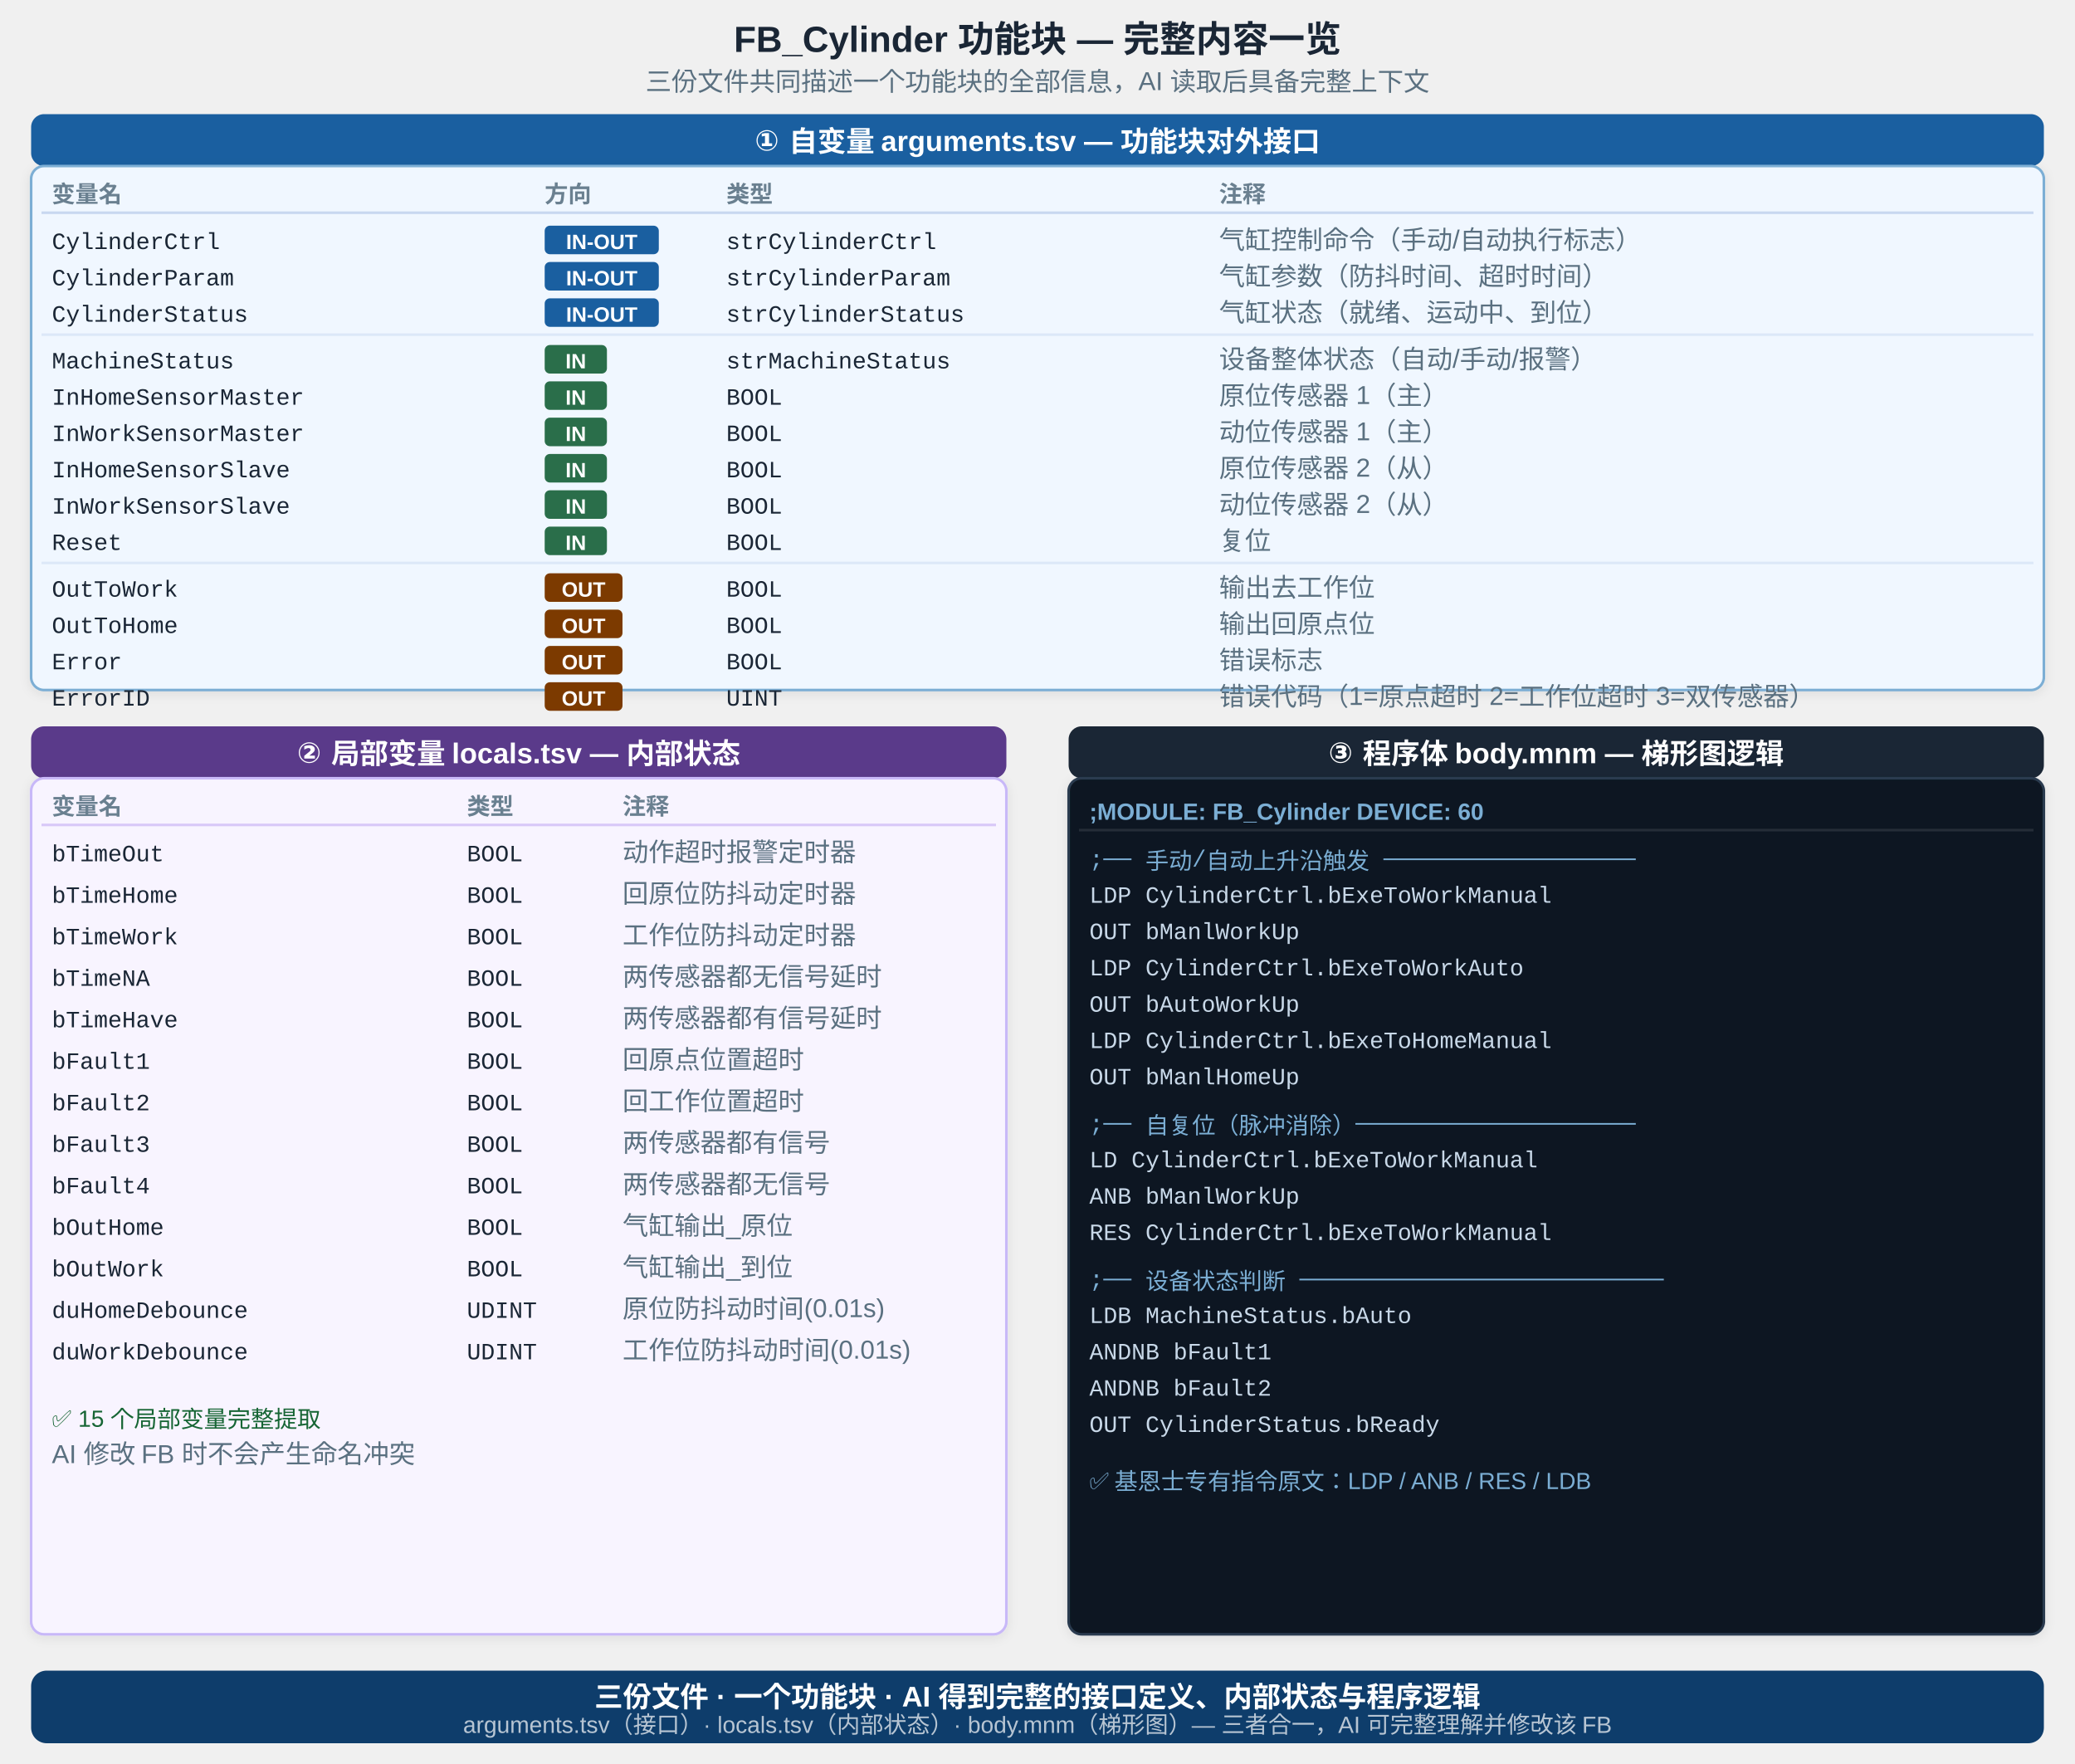
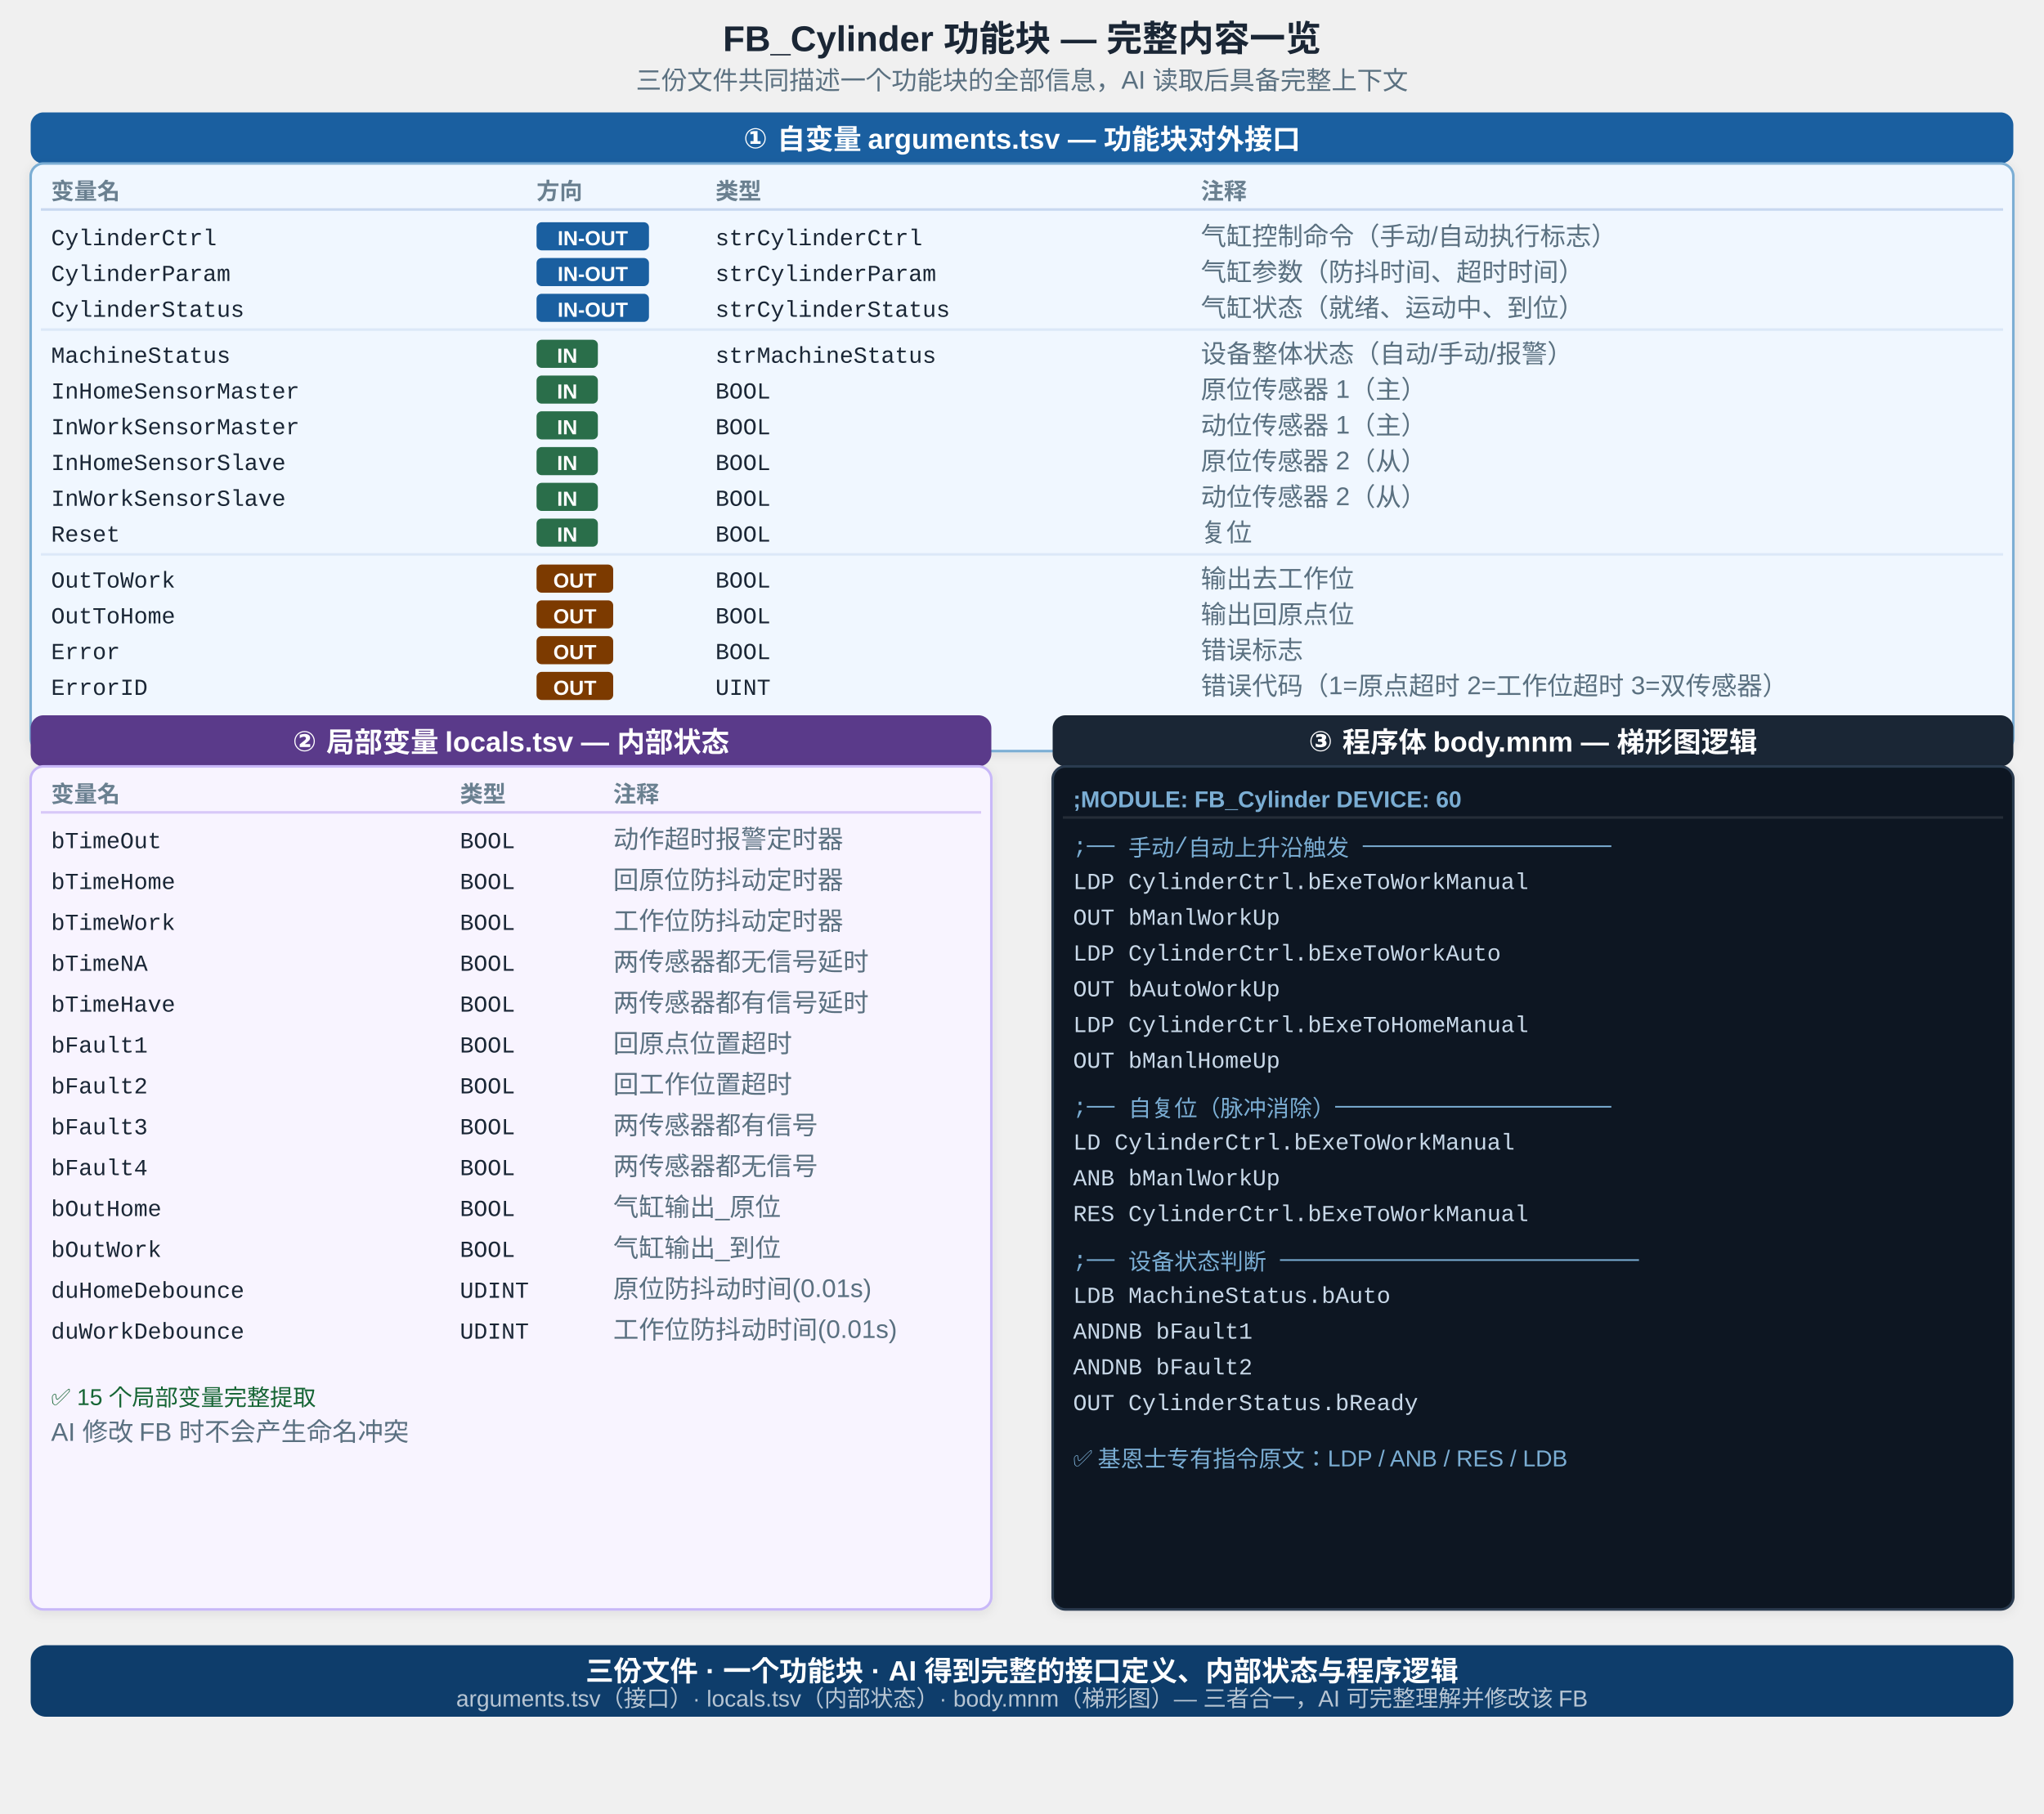
- <svg xmlns="http://www.w3.org/2000/svg" viewBox="0 0 800 680" preserveAspectRatio="xMidYMid meet" role="img" aria-label="FB_Cylinder功能块完整内容">
+ <svg xmlns="http://www.w3.org/2000/svg" viewBox="0 0 800 710" preserveAspectRatio="xMidYMid meet" role="img" aria-label="FB_Cylinder功能块完整内容">
  <defs>
    <style>
      text { font-family: "Microsoft YaHei","PingFang SC","Segoe UI",Arial,sans-serif; }
      .ttl { font-size:14px; font-weight:700; fill:#1a2635; }
      .sub { font-size:10px; fill:#5a7080; }
      .hdr { font-size:11px; font-weight:700; fill:#fff; }
      .col { font-size:9px; font-weight:600; fill:#6a8090; }
      .cod { font-size:9px; font-family:"Consolas","Courier New",monospace; fill:#1a2635; }
      .cW  { font-size:9px; font-family:"Consolas","Courier New",monospace; fill:#c8d8e8; }
      .cmt { font-size:9px; font-family:"Consolas","Courier New",monospace; fill:#7baed4; }
      .tag { font-size:8px; font-weight:700; fill:#fff; }
      .ok  { font-size:9px; fill:#166534; }
    </style>
    <filter id="sh">
      <feDropShadow dx="0" dy="1" stdDeviation="2" flood-color="#00000014" />
    </filter>
  </defs>
  <text class="ttl" x="400" y="20" text-anchor="middle">FB_Cylinder 功能块 — 完整内容一览</text>
  <text class="sub" x="400" y="35" text-anchor="middle">三份文件共同描述一个功能块的全部信息，AI 读取后具备完整上下文</text>
  <rect fill="#1a5fa0" x="12" y="44" width="776" height="20" rx="5" />
  <text class="hdr" x="400" y="58" text-anchor="middle">① 自变量 arguments.tsv — 功能块对外接口</text>
-   <rect fill="#f0f7ff" stroke="#7baed4" stroke-width="1" x="12" y="64" width="776" height="202" rx="5" filter="url(#sh)" />
+   <rect fill="#f0f7ff" stroke="#7baed4" stroke-width="1" x="12" y="64" width="776" height="230" rx="5" filter="url(#sh)" />
  <text class="col" x="20" y="78">变量名</text>
  <text class="col" x="210" y="78">方向</text>
  <text class="col" x="280" y="78">类型</text>
  <text class="col" x="470" y="78">注释</text>
  <line x1="16" y1="82" x2="784" y2="82" stroke="#c8d8f0" stroke-width="1" />
  <rect fill="#1a5fa0" x="210" y="87" width="44" height="11" rx="2" />
  <text class="tag" x="232" y="96" text-anchor="middle">IN-OUT</text>
  <text class="cod" x="20" y="96">CylinderCtrl</text>
  <text class="cod" x="280" y="96">strCylinderCtrl</text>
  <text class="sub" x="470" y="96">气缸控制命令（手动/自动执行标志）</text>
  <rect fill="#1a5fa0" x="210" y="101" width="44" height="11" rx="2" />
  <text class="tag" x="232" y="110" text-anchor="middle">IN-OUT</text>
  <text class="cod" x="20" y="110">CylinderParam</text>
  <text class="cod" x="280" y="110">strCylinderParam</text>
  <text class="sub" x="470" y="110">气缸参数（防抖时间、超时时间）</text>
  <rect fill="#1a5fa0" x="210" y="115" width="44" height="11" rx="2" />
  <text class="tag" x="232" y="124" text-anchor="middle">IN-OUT</text>
  <text class="cod" x="20" y="124">CylinderStatus</text>
  <text class="cod" x="280" y="124">strCylinderStatus</text>
  <text class="sub" x="470" y="124">气缸状态（就绪、运动中、到位）</text>
  <line x1="16" y1="129" x2="784" y2="129" stroke="#dce8f8" stroke-width="1" />
  <rect fill="#2a6e4a" x="210" y="133" width="24" height="11" rx="2" />
  <text class="tag" x="222" y="142" text-anchor="middle">IN</text>
  <text class="cod" x="20" y="142">MachineStatus</text>
  <text class="cod" x="280" y="142">strMachineStatus</text>
  <text class="sub" x="470" y="142">设备整体状态（自动/手动/报警）</text>
  <rect fill="#2a6e4a" x="210" y="147" width="24" height="11" rx="2" />
  <text class="tag" x="222" y="156" text-anchor="middle">IN</text>
  <text class="cod" x="20" y="156">InHomeSensorMaster</text>
  <text class="cod" x="280" y="156">BOOL</text>
  <text class="sub" x="470" y="156">原位传感器 1（主）</text>
  <rect fill="#2a6e4a" x="210" y="161" width="24" height="11" rx="2" />
  <text class="tag" x="222" y="170" text-anchor="middle">IN</text>
  <text class="cod" x="20" y="170">InWorkSensorMaster</text>
  <text class="cod" x="280" y="170">BOOL</text>
  <text class="sub" x="470" y="170">动位传感器 1（主）</text>
  <rect fill="#2a6e4a" x="210" y="175" width="24" height="11" rx="2" />
  <text class="tag" x="222" y="184" text-anchor="middle">IN</text>
  <text class="cod" x="20" y="184">InHomeSensorSlave</text>
  <text class="cod" x="280" y="184">BOOL</text>
  <text class="sub" x="470" y="184">原位传感器 2（从）</text>
  <rect fill="#2a6e4a" x="210" y="189" width="24" height="11" rx="2" />
  <text class="tag" x="222" y="198" text-anchor="middle">IN</text>
  <text class="cod" x="20" y="198">InWorkSensorSlave</text>
  <text class="cod" x="280" y="198">BOOL</text>
  <text class="sub" x="470" y="198">动位传感器 2（从）</text>
  <rect fill="#2a6e4a" x="210" y="203" width="24" height="11" rx="2" />
  <text class="tag" x="222" y="212" text-anchor="middle">IN</text>
  <text class="cod" x="20" y="212">Reset</text>
  <text class="cod" x="280" y="212">BOOL</text>
  <text class="sub" x="470" y="212">复位</text>
  <line x1="16" y1="217" x2="784" y2="217" stroke="#dce8f8" stroke-width="1" />
  <rect fill="#7c3a00" x="210" y="221" width="30" height="11" rx="2" />
  <text class="tag" x="225" y="230" text-anchor="middle">OUT</text>
  <text class="cod" x="20" y="230">OutToWork</text>
  <text class="cod" x="280" y="230">BOOL</text>
  <text class="sub" x="470" y="230">输出去工作位</text>
  <rect fill="#7c3a00" x="210" y="235" width="30" height="11" rx="2" />
  <text class="tag" x="225" y="244" text-anchor="middle">OUT</text>
  <text class="cod" x="20" y="244">OutToHome</text>
  <text class="cod" x="280" y="244">BOOL</text>
  <text class="sub" x="470" y="244">输出回原点位</text>
  <rect fill="#7c3a00" x="210" y="249" width="30" height="11" rx="2" />
  <text class="tag" x="225" y="258" text-anchor="middle">OUT</text>
  <text class="cod" x="20" y="258">Error</text>
  <text class="cod" x="280" y="258">BOOL</text>
  <text class="sub" x="470" y="258">错误标志</text>
  <rect fill="#7c3a00" x="210" y="263" width="30" height="11" rx="2" />
  <text class="tag" x="225" y="272" text-anchor="middle">OUT</text>
  <text class="cod" x="20" y="272">ErrorID</text>
  <text class="cod" x="280" y="272">UINT</text>
  <text class="sub" x="470" y="272">错误代码（1=原点超时 2=工作位超时 3=双传感器）</text>
  <rect fill="#5a3a8a" x="12" y="280" width="376" height="20" rx="5" />
  <text class="hdr" x="200" y="294" text-anchor="middle">② 局部变量 locals.tsv — 内部状态</text>
  <rect fill="#f8f4ff" stroke="#c8b8f8" stroke-width="1" x="12" y="300" width="376" height="330" rx="5" filter="url(#sh)" />
  <text class="col" x="20" y="314">变量名</text>
  <text class="col" x="180" y="314">类型</text>
  <text class="col" x="240" y="314">注释</text>
  <line x1="16" y1="318" x2="384" y2="318" stroke="#d8c8f8" stroke-width="1" />
  <text class="cod" x="20" y="332">bTimeOut</text>
  <text class="cod" x="180" y="332">BOOL</text>
  <text class="sub" x="240" y="332">动作超时报警定时器</text>
  <text class="cod" x="20" y="348">bTimeHome</text>
  <text class="cod" x="180" y="348">BOOL</text>
  <text class="sub" x="240" y="348">回原位防抖动定时器</text>
  <text class="cod" x="20" y="364">bTimeWork</text>
  <text class="cod" x="180" y="364">BOOL</text>
  <text class="sub" x="240" y="364">工作位防抖动定时器</text>
  <text class="cod" x="20" y="380">bTimeNA</text>
  <text class="cod" x="180" y="380">BOOL</text>
  <text class="sub" x="240" y="380">两传感器都无信号延时</text>
  <text class="cod" x="20" y="396">bTimeHave</text>
  <text class="cod" x="180" y="396">BOOL</text>
  <text class="sub" x="240" y="396">两传感器都有信号延时</text>
  <text class="cod" x="20" y="412">bFault1</text>
  <text class="cod" x="180" y="412">BOOL</text>
  <text class="sub" x="240" y="412">回原点位置超时</text>
  <text class="cod" x="20" y="428">bFault2</text>
  <text class="cod" x="180" y="428">BOOL</text>
  <text class="sub" x="240" y="428">回工作位置超时</text>
  <text class="cod" x="20" y="444">bFault3</text>
  <text class="cod" x="180" y="444">BOOL</text>
  <text class="sub" x="240" y="444">两传感器都有信号</text>
  <text class="cod" x="20" y="460">bFault4</text>
  <text class="cod" x="180" y="460">BOOL</text>
  <text class="sub" x="240" y="460">两传感器都无信号</text>
  <text class="cod" x="20" y="476">bOutHome</text>
  <text class="cod" x="180" y="476">BOOL</text>
  <text class="sub" x="240" y="476">气缸输出_原位</text>
  <text class="cod" x="20" y="492">bOutWork</text>
  <text class="cod" x="180" y="492">BOOL</text>
  <text class="sub" x="240" y="492">气缸输出_到位</text>
  <text class="cod" x="20" y="508">duHomeDebounce</text>
  <text class="cod" x="180" y="508">UDINT</text>
  <text class="sub" x="240" y="508">原位防抖动时间(0.01s)</text>
  <text class="cod" x="20" y="524">duWorkDebounce</text>
  <text class="cod" x="180" y="524">UDINT</text>
  <text class="sub" x="240" y="524">工作位防抖动时间(0.01s)</text>
  <text class="ok" x="20" y="550">✅ 15 个局部变量完整提取</text>
  <text class="sub" x="20" y="564">AI 修改 FB 时不会产生命名冲突</text>
  <rect fill="#1a2635" x="412" y="280" width="376" height="20" rx="5" />
  <text class="hdr" x="600" y="294" text-anchor="middle">③ 程序体 body.mnm — 梯形图逻辑</text>
  <rect fill="#0f1923" stroke="#2a3a50" stroke-width="1" x="412" y="300" width="376" height="330" rx="5" filter="url(#sh)" />
  <text font-size="9" font-weight="600" fill="#7baed4" font-family="Consolas,monospace" x="420" y="316">;MODULE: FB_Cylinder   DEVICE: 60</text>
  <line x1="416" y1="320" x2="784" y2="320" stroke="rgba(255,255,255,.1)" stroke-width="1" />
  <text class="cmt" x="420" y="334">;── 手动/自动上升沿触发 ──────────────────</text>
  <text class="cW" x="420" y="348">LDP  CylinderCtrl.bExeToWorkManual</text>
  <text class="cW" x="420" y="362">OUT  bManlWorkUp</text>
  <text class="cW" x="420" y="376">LDP  CylinderCtrl.bExeToWorkAuto</text>
  <text class="cW" x="420" y="390">OUT  bAutoWorkUp</text>
  <text class="cW" x="420" y="404">LDP  CylinderCtrl.bExeToHomeManual</text>
  <text class="cW" x="420" y="418">OUT  bManlHomeUp</text>
  <text class="cmt" x="420" y="436">;── 自复位（脉冲消除）────────────────────</text>
  <text class="cW" x="420" y="450">LD   CylinderCtrl.bExeToWorkManual</text>
  <text class="cW" x="420" y="464">ANB  bManlWorkUp</text>
  <text class="cW" x="420" y="478">RES  CylinderCtrl.bExeToWorkManual</text>
  <text class="cmt" x="420" y="496">;── 设备状态判断 ──────────────────────────</text>
  <text class="cW" x="420" y="510">LDB  MachineStatus.bAuto</text>
  <text class="cW" x="420" y="524">ANDNB bFault1</text>
  <text class="cW" x="420" y="538">ANDNB bFault2</text>
  <text class="cW" x="420" y="552">OUT  CylinderStatus.bReady</text>
  <text font-size="9" fill="#7baed4" font-family="Consolas,monospace" x="420" y="574">✅ 基恩士专有指令原文：LDP / ANB / RES / LDB</text>
  <rect fill="#0e3d6b" x="12" y="644" width="776" height="28" rx="6" />
  <text font-size="11" font-weight="700" fill="#fff" x="400" y="658" text-anchor="middle">三份文件 · 一个功能块 · AI 得到完整的接口定义、内部状态与程序逻辑</text>
  <text font-size="9" fill="rgba(255,255,255,.7)" x="400" y="668" text-anchor="middle">arguments.tsv（接口）· locals.tsv（内部状态）· body.mnm（梯形图）— 三者合一，AI 可完整理解并修改该 FB</text>
</svg>
